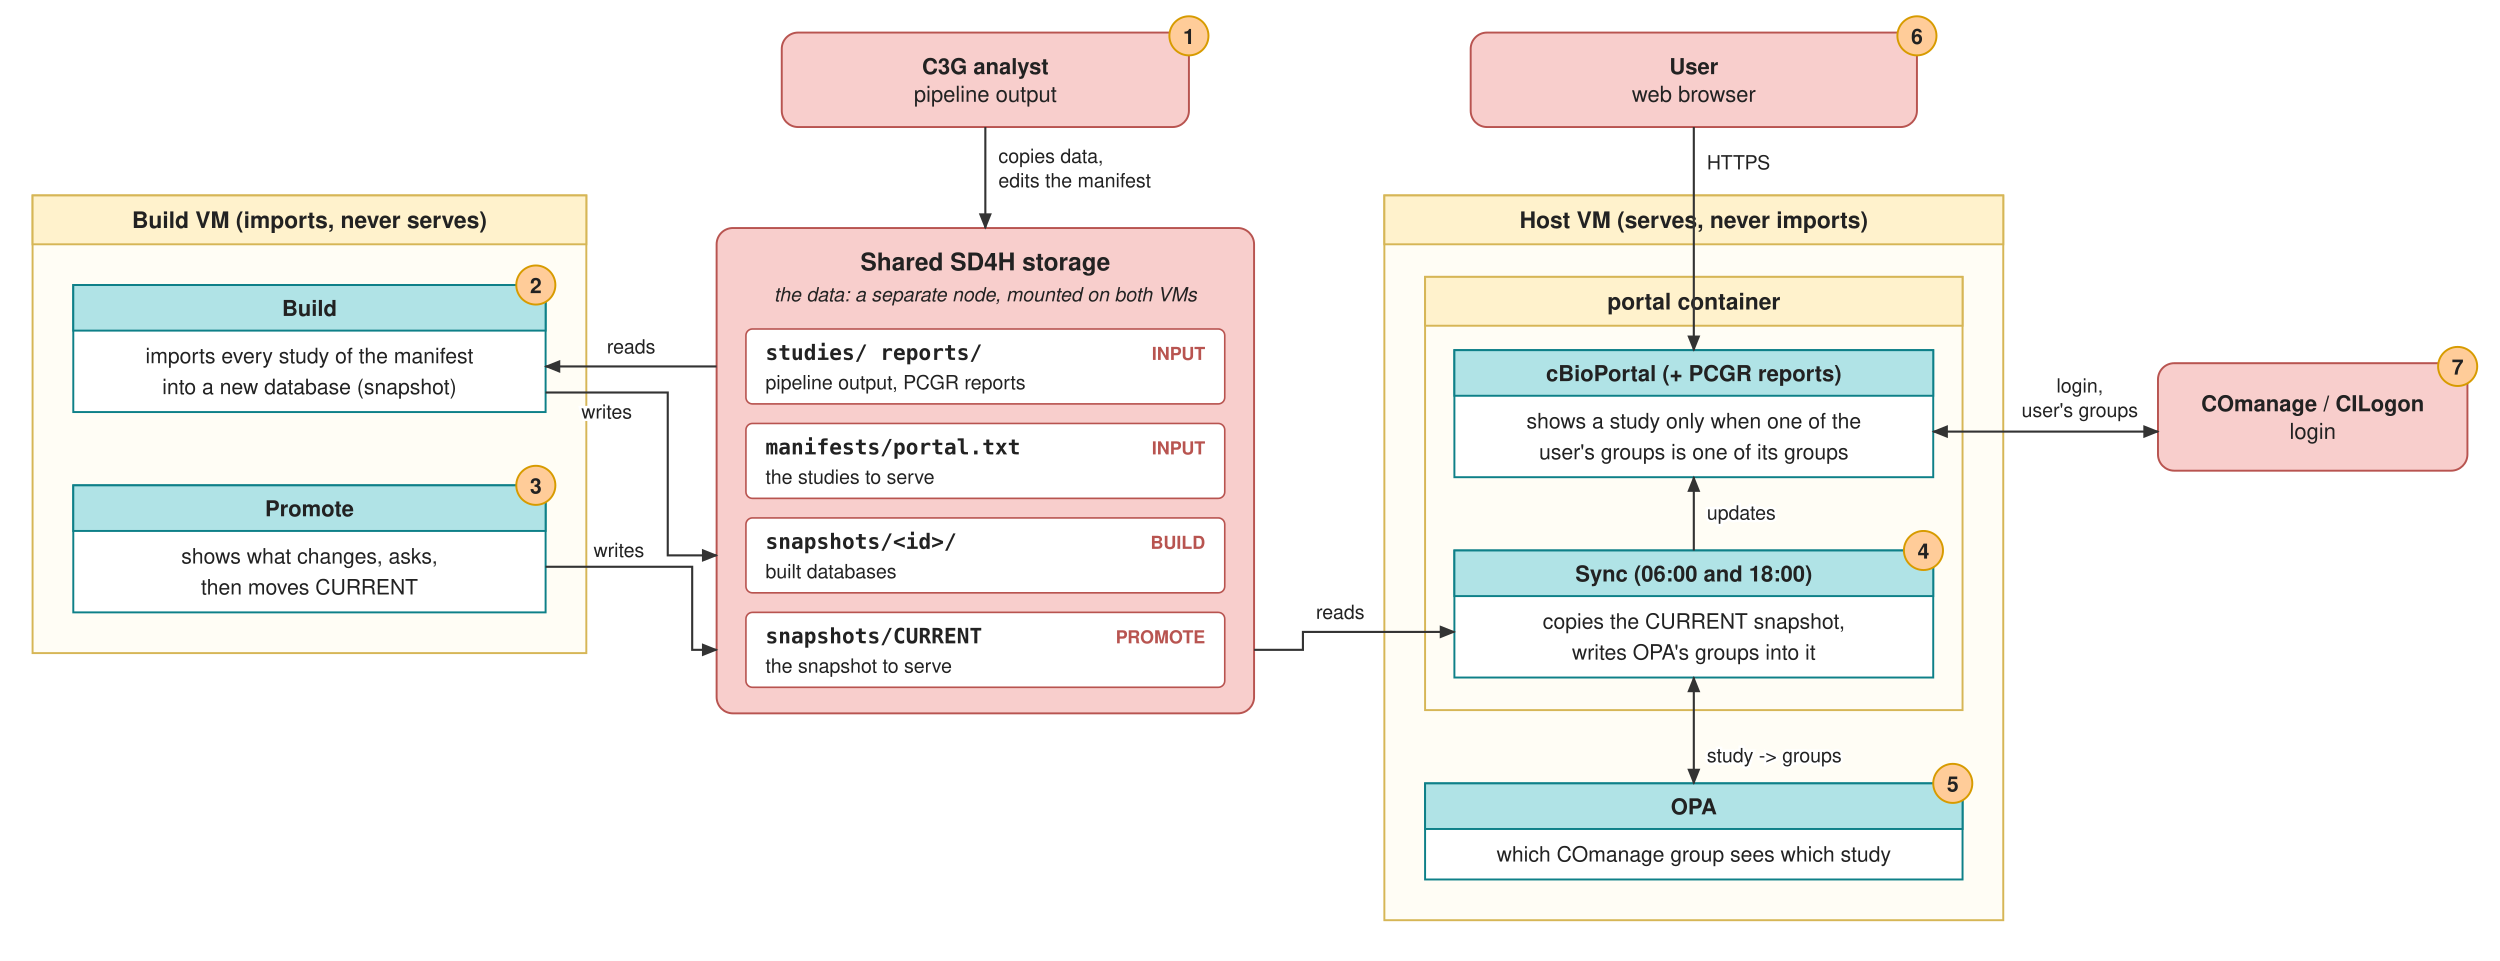
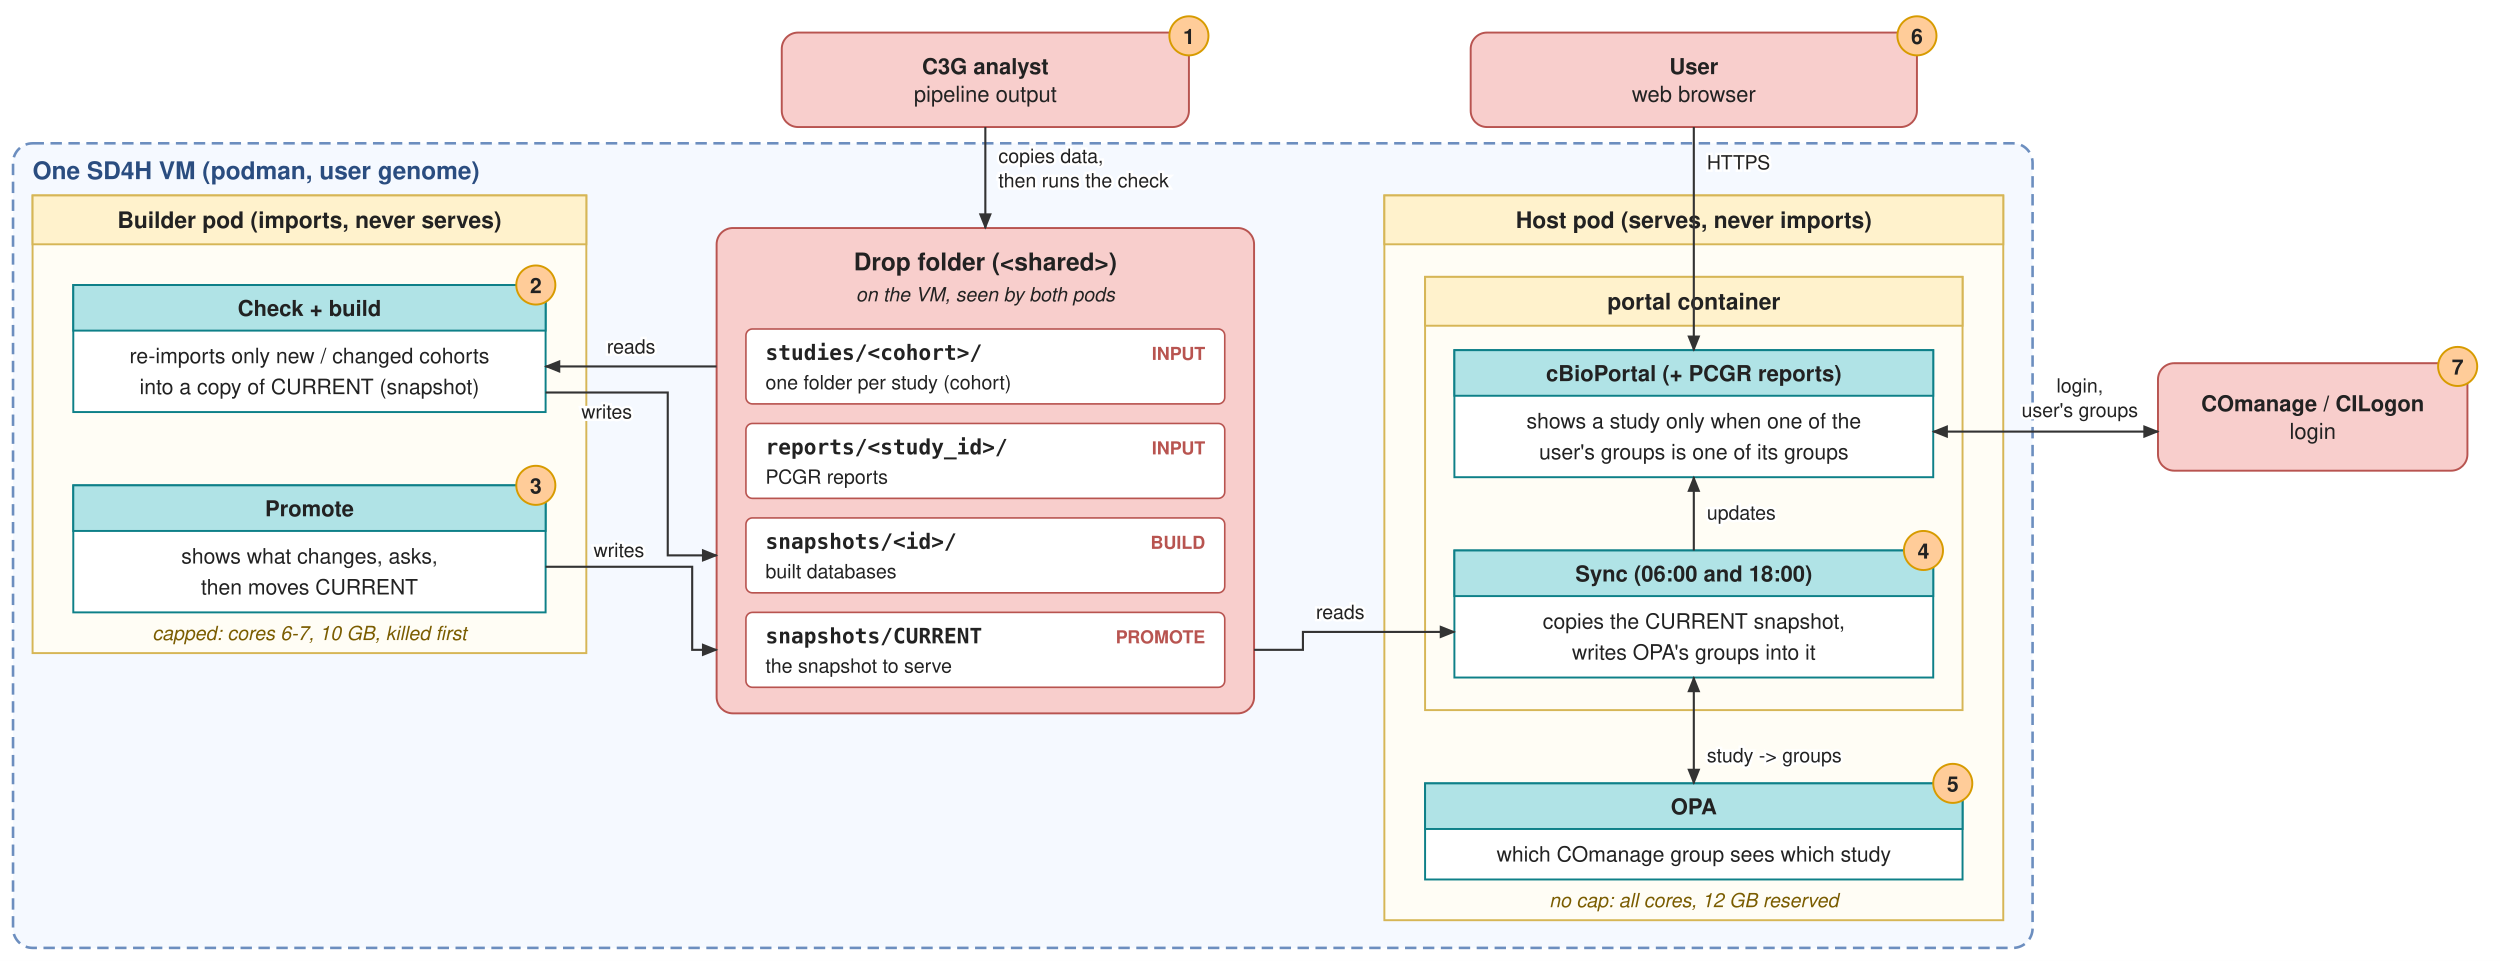
<svg xmlns="http://www.w3.org/2000/svg" width="1535" height="590" viewBox="0 0 1535 590">
  <defs>
    <marker id="ah" markerWidth="10" markerHeight="8" refX="9" refY="4" orient="auto" markerUnits="userSpaceOnUse">
      <path d="M0,0 L10,4 L0,8 z" fill="#333" />
    </marker>
    <marker id="ah-start" markerWidth="10" markerHeight="8" refX="1" refY="4" orient="auto" markerUnits="userSpaceOnUse">
      <path d="M10,0 L0,4 L10,8 z" fill="#333" />
    </marker>
  </defs>
  <rect width="1535" height="590" fill="#ffffff" />
+   <rect x="8" y="88" width="1240" height="494" rx="12" fill="#f5f9ff" stroke="#6c8ebf" stroke-width="1.6" stroke-dasharray="7,4" />
+   <text x="20" y="110" font-family="Helvetica, Arial, sans-serif" font-size="15" font-weight="bold" font-style="normal" text-anchor="start" fill="#2a4d80">One SD4H VM  (podman, user genome)</text>
  <rect x="20" y="120" width="340" height="281" fill="#fffdf5" stroke="#d6b656" stroke-width="1.2" />
  <rect x="20" y="120" width="340" height="30" fill="#fff2cc" stroke="#d6b656" stroke-width="1.2" />
-   <text x="190.0" y="140" font-family="Helvetica, Arial, sans-serif" font-size="14" font-weight="bold" font-style="normal" text-anchor="middle" fill="#222">Build VM  (imports, never serves)</text>
+   <text x="190.0" y="140" font-family="Helvetica, Arial, sans-serif" font-size="14" font-weight="bold" font-style="normal" text-anchor="middle" fill="#222">Builder pod  (imports, never serves)</text>
  <rect x="850" y="120" width="380" height="445" fill="#fffdf5" stroke="#d6b656" stroke-width="1.2" />
  <rect x="850" y="120" width="380" height="30" fill="#fff2cc" stroke="#d6b656" stroke-width="1.2" />
-   <text x="1040.0" y="140" font-family="Helvetica, Arial, sans-serif" font-size="14" font-weight="bold" font-style="normal" text-anchor="middle" fill="#222">Host VM  (serves, never imports)</text>
+   <text x="1040.0" y="140" font-family="Helvetica, Arial, sans-serif" font-size="14" font-weight="bold" font-style="normal" text-anchor="middle" fill="#222">Host pod  (serves, never imports)</text>
  <rect x="875" y="170" width="330" height="266" fill="#fffdf5" stroke="#d6b656" stroke-width="1.2" />
  <rect x="875" y="170" width="330" height="30" fill="#fff2cc" stroke="#d6b656" stroke-width="1.2" />
  <text x="1040.0" y="190" font-family="Helvetica, Arial, sans-serif" font-size="14" font-weight="bold" font-style="normal" text-anchor="middle" fill="#222">portal container</text>
  <rect x="440" y="140" width="330" height="298" rx="10" fill="#f8cecc" stroke="#b85450" stroke-width="1.2" />
-   <text x="605.0" y="166" font-family="Helvetica, Arial, sans-serif" font-size="15" font-weight="bold" font-style="normal" text-anchor="middle" fill="#222">Shared SD4H storage</text>
-   <text x="605.0" y="185" font-family="Helvetica, Arial, sans-serif" font-size="12" font-weight="normal" font-style="italic" text-anchor="middle" fill="#222">the data: a separate node, mounted on both VMs</text>
+   <text x="605.0" y="166" font-family="Helvetica, Arial, sans-serif" font-size="15" font-weight="bold" font-style="normal" text-anchor="middle" fill="#222">Drop folder  (&lt;shared&gt;)</text>
+   <text x="605.0" y="185" font-family="Helvetica, Arial, sans-serif" font-size="12" font-weight="normal" font-style="italic" text-anchor="middle" fill="#222">on the VM, seen by both pods</text>
  <rect x="458" y="202" width="294" height="46" rx="4" fill="#ffffff" stroke="#b85450" />
-   <text x="470" y="221" font-family="Menlo, Consolas, monospace" font-size="13" font-weight="bold" font-style="normal" text-anchor="start" fill="#222">studies/  reports/</text>
-   <text x="470" y="239" font-family="Helvetica, Arial, sans-serif" font-size="12" font-weight="normal" font-style="normal" text-anchor="start" fill="#222">pipeline output, PCGR reports</text>
+   <text x="470" y="221" font-family="Menlo, Consolas, monospace" font-size="13" font-weight="bold" font-style="normal" text-anchor="start" fill="#222">studies/&lt;cohort&gt;/</text>
+   <text x="470" y="239" font-family="Helvetica, Arial, sans-serif" font-size="12" font-weight="normal" font-style="normal" text-anchor="start" fill="#222">one folder per study (cohort)</text>
  <text x="740" y="221" font-family="Helvetica, Arial, sans-serif" font-size="11" font-weight="bold" font-style="normal" text-anchor="end" fill="#b85450">INPUT</text>
  <rect x="458" y="260" width="294" height="46" rx="4" fill="#ffffff" stroke="#b85450" />
-   <text x="470" y="279" font-family="Menlo, Consolas, monospace" font-size="13" font-weight="bold" font-style="normal" text-anchor="start" fill="#222">manifests/portal.txt</text>
-   <text x="470" y="297" font-family="Helvetica, Arial, sans-serif" font-size="12" font-weight="normal" font-style="normal" text-anchor="start" fill="#222">the studies to serve</text>
+   <text x="470" y="279" font-family="Menlo, Consolas, monospace" font-size="13" font-weight="bold" font-style="normal" text-anchor="start" fill="#222">reports/&lt;study_id&gt;/</text>
+   <text x="470" y="297" font-family="Helvetica, Arial, sans-serif" font-size="12" font-weight="normal" font-style="normal" text-anchor="start" fill="#222">PCGR reports</text>
  <text x="740" y="279" font-family="Helvetica, Arial, sans-serif" font-size="11" font-weight="bold" font-style="normal" text-anchor="end" fill="#b85450">INPUT</text>
  <rect x="458" y="318" width="294" height="46" rx="4" fill="#ffffff" stroke="#b85450" />
  <text x="470" y="337" font-family="Menlo, Consolas, monospace" font-size="13" font-weight="bold" font-style="normal" text-anchor="start" fill="#222">snapshots/&lt;id&gt;/</text>
  <text x="470" y="355" font-family="Helvetica, Arial, sans-serif" font-size="12" font-weight="normal" font-style="normal" text-anchor="start" fill="#222">built databases</text>
  <text x="740" y="337" font-family="Helvetica, Arial, sans-serif" font-size="11" font-weight="bold" font-style="normal" text-anchor="end" fill="#b85450">BUILD</text>
  <rect x="458" y="376" width="294" height="46" rx="4" fill="#ffffff" stroke="#b85450" />
  <text x="470" y="395" font-family="Menlo, Consolas, monospace" font-size="13" font-weight="bold" font-style="normal" text-anchor="start" fill="#222">snapshots/CURRENT</text>
  <text x="470" y="413" font-family="Helvetica, Arial, sans-serif" font-size="12" font-weight="normal" font-style="normal" text-anchor="start" fill="#222">the snapshot to serve</text>
  <text x="740" y="395" font-family="Helvetica, Arial, sans-serif" font-size="11" font-weight="bold" font-style="normal" text-anchor="end" fill="#b85450">PROMOTE</text>
  <rect x="45" y="175" width="290" height="78" fill="#ffffff" stroke="#0e8088" stroke-width="1.2" />
  <rect x="45" y="175" width="290" height="28" fill="#b0e3e6" stroke="#0e8088" stroke-width="1.2" />
-   <text x="190.0" y="194" font-family="Helvetica, Arial, sans-serif" font-size="13.5" font-weight="bold" font-style="normal" text-anchor="middle" fill="#222">Build</text>
-   <text x="190.0" y="223" font-family="Helvetica, Arial, sans-serif" font-size="13" font-weight="normal" font-style="normal" text-anchor="middle" fill="#222">imports every study of the manifest</text>
-   <text x="190.0" y="242" font-family="Helvetica, Arial, sans-serif" font-size="13" font-weight="normal" font-style="normal" text-anchor="middle" fill="#222">into a new database (snapshot)</text>
+   <text x="190.0" y="194" font-family="Helvetica, Arial, sans-serif" font-size="13.5" font-weight="bold" font-style="normal" text-anchor="middle" fill="#222">Check + build</text>
+   <text x="190.0" y="223" font-family="Helvetica, Arial, sans-serif" font-size="13" font-weight="normal" font-style="normal" text-anchor="middle" fill="#222">re-imports only new / changed cohorts</text>
+   <text x="190.0" y="242" font-family="Helvetica, Arial, sans-serif" font-size="13" font-weight="normal" font-style="normal" text-anchor="middle" fill="#222">into a copy of CURRENT (snapshot)</text>
  <circle cx="329" cy="175" r="12" fill="#ffcc99" stroke="#d79b00" stroke-width="1.2" />
  <text x="329" y="180" font-family="Helvetica, Arial, sans-serif" font-size="13" font-weight="bold" font-style="normal" text-anchor="middle" fill="#222">2</text>
  <rect x="45" y="298" width="290" height="78" fill="#ffffff" stroke="#0e8088" stroke-width="1.2" />
  <rect x="45" y="298" width="290" height="28" fill="#b0e3e6" stroke="#0e8088" stroke-width="1.2" />
  <text x="190.0" y="317" font-family="Helvetica, Arial, sans-serif" font-size="13.5" font-weight="bold" font-style="normal" text-anchor="middle" fill="#222">Promote</text>
  <text x="190.0" y="346" font-family="Helvetica, Arial, sans-serif" font-size="13" font-weight="normal" font-style="normal" text-anchor="middle" fill="#222">shows what changes, asks,</text>
  <text x="190.0" y="365" font-family="Helvetica, Arial, sans-serif" font-size="13" font-weight="normal" font-style="normal" text-anchor="middle" fill="#222">then moves CURRENT</text>
  <circle cx="329" cy="298" r="12" fill="#ffcc99" stroke="#d79b00" stroke-width="1.2" />
  <text x="329" y="303" font-family="Helvetica, Arial, sans-serif" font-size="13" font-weight="bold" font-style="normal" text-anchor="middle" fill="#222">3</text>
  <rect x="893" y="215" width="294" height="78" fill="#ffffff" stroke="#0e8088" stroke-width="1.2" />
  <rect x="893" y="215" width="294" height="28" fill="#b0e3e6" stroke="#0e8088" stroke-width="1.2" />
  <text x="1040.0" y="234" font-family="Helvetica, Arial, sans-serif" font-size="13.5" font-weight="bold" font-style="normal" text-anchor="middle" fill="#222">cBioPortal  (+ PCGR reports)</text>
  <text x="1040.0" y="263" font-family="Helvetica, Arial, sans-serif" font-size="13" font-weight="normal" font-style="normal" text-anchor="middle" fill="#222">shows a study only when one of the</text>
  <text x="1040.0" y="282" font-family="Helvetica, Arial, sans-serif" font-size="13" font-weight="normal" font-style="normal" text-anchor="middle" fill="#222">user's groups is one of its groups</text>
  <rect x="893" y="338" width="294" height="78" fill="#ffffff" stroke="#0e8088" stroke-width="1.2" />
  <rect x="893" y="338" width="294" height="28" fill="#b0e3e6" stroke="#0e8088" stroke-width="1.2" />
  <text x="1040.0" y="357" font-family="Helvetica, Arial, sans-serif" font-size="13.5" font-weight="bold" font-style="normal" text-anchor="middle" fill="#222">Sync  (06:00 and 18:00)</text>
  <text x="1040.0" y="386" font-family="Helvetica, Arial, sans-serif" font-size="13" font-weight="normal" font-style="normal" text-anchor="middle" fill="#222">copies the CURRENT snapshot,</text>
  <text x="1040.0" y="405" font-family="Helvetica, Arial, sans-serif" font-size="13" font-weight="normal" font-style="normal" text-anchor="middle" fill="#222">writes OPA's groups into it</text>
  <circle cx="1181" cy="338" r="12" fill="#ffcc99" stroke="#d79b00" stroke-width="1.2" />
  <text x="1181" y="343" font-family="Helvetica, Arial, sans-serif" font-size="13" font-weight="bold" font-style="normal" text-anchor="middle" fill="#222">4</text>
+   <text x="190.0" y="393" font-family="Helvetica, Arial, sans-serif" font-size="12" font-weight="normal" font-style="italic" text-anchor="middle" fill="#7a5c00">capped: cores 6-7, 10 GB, killed first</text>
+   <text x="1040.0" y="557" font-family="Helvetica, Arial, sans-serif" font-size="12" font-weight="normal" font-style="italic" text-anchor="middle" fill="#7a5c00">no cap: all cores, 12 GB reserved</text>
  <rect x="875" y="481" width="330" height="59" fill="#ffffff" stroke="#0e8088" stroke-width="1.2" />
  <rect x="875" y="481" width="330" height="28" fill="#b0e3e6" stroke="#0e8088" stroke-width="1.2" />
  <text x="1040.0" y="500" font-family="Helvetica, Arial, sans-serif" font-size="13.5" font-weight="bold" font-style="normal" text-anchor="middle" fill="#222">OPA</text>
  <text x="1040.0" y="529" font-family="Helvetica, Arial, sans-serif" font-size="13" font-weight="normal" font-style="normal" text-anchor="middle" fill="#222">which COmanage group sees which study</text>
  <circle cx="1199" cy="481" r="12" fill="#ffcc99" stroke="#d79b00" stroke-width="1.2" />
  <text x="1199" y="486" font-family="Helvetica, Arial, sans-serif" font-size="13" font-weight="bold" font-style="normal" text-anchor="middle" fill="#222">5</text>
  <rect x="480" y="20" width="250" height="58" rx="10" fill="#f8cecc" stroke="#b85450" stroke-width="1.2" />
  <text x="605.0" y="45.5" font-family="Helvetica, Arial, sans-serif" font-size="13.5" font-weight="bold" font-style="normal" text-anchor="middle" fill="#222">C3G analyst</text>
  <text x="605.0" y="62.5" font-family="Helvetica, Arial, sans-serif" font-size="13.5" font-weight="normal" font-style="normal" text-anchor="middle" fill="#222">pipeline output</text>
  <circle cx="730" cy="22" r="12" fill="#ffcc99" stroke="#d79b00" stroke-width="1.2" />
  <text x="730" y="27" font-family="Helvetica, Arial, sans-serif" font-size="13" font-weight="bold" font-style="normal" text-anchor="middle" fill="#222">1</text>
  <polyline points="605.0,78 605.0,140" fill="none" stroke="#333" stroke-width="1.3" marker-end="url(#ah)" />
  <text x="613.0" y="100" font-family="Helvetica, Arial, sans-serif" font-size="12" text-anchor="start" fill="#222" stroke="#ffffff" stroke-width="3" paint-order="stroke">copies data,</text>
-   <text x="613.0" y="115" font-family="Helvetica, Arial, sans-serif" font-size="12" text-anchor="start" fill="#222" stroke="#ffffff" stroke-width="3" paint-order="stroke">edits the manifest</text>
+   <text x="613.0" y="115" font-family="Helvetica, Arial, sans-serif" font-size="12" text-anchor="start" fill="#222" stroke="#ffffff" stroke-width="3" paint-order="stroke">then runs the check</text>
  <rect x="903" y="20" width="274" height="58" rx="10" fill="#f8cecc" stroke="#b85450" stroke-width="1.2" />
  <text x="1040.0" y="45.5" font-family="Helvetica, Arial, sans-serif" font-size="13.5" font-weight="bold" font-style="normal" text-anchor="middle" fill="#222">User</text>
  <text x="1040.0" y="62.5" font-family="Helvetica, Arial, sans-serif" font-size="13.5" font-weight="normal" font-style="normal" text-anchor="middle" fill="#222">web browser</text>
  <circle cx="1177" cy="22" r="12" fill="#ffcc99" stroke="#d79b00" stroke-width="1.2" />
  <text x="1177" y="27" font-family="Helvetica, Arial, sans-serif" font-size="13" font-weight="bold" font-style="normal" text-anchor="middle" fill="#222">6</text>
  <polyline points="1040.0,78 1040.0,215" fill="none" stroke="#333" stroke-width="1.3" marker-end="url(#ah)" />
  <text x="1048.0" y="104" font-family="Helvetica, Arial, sans-serif" font-size="12" text-anchor="start" fill="#222" stroke="#ffffff" stroke-width="3" paint-order="stroke">HTTPS</text>
  <rect x="1325" y="223" width="190" height="66" rx="10" fill="#f8cecc" stroke="#b85450" stroke-width="1.2" />
  <text x="1420.0" y="252.5" font-family="Helvetica, Arial, sans-serif" font-size="13.5" font-weight="bold" font-style="normal" text-anchor="middle" fill="#222">COmanage / CILogon</text>
  <text x="1420.0" y="269.5" font-family="Helvetica, Arial, sans-serif" font-size="13.5" font-weight="normal" font-style="normal" text-anchor="middle" fill="#222">login</text>
  <circle cx="1509" cy="225" r="12" fill="#ffcc99" stroke="#d79b00" stroke-width="1.2" />
  <text x="1509" y="230" font-family="Helvetica, Arial, sans-serif" font-size="13" font-weight="bold" font-style="normal" text-anchor="middle" fill="#222">7</text>
  <polyline points="1187,265 1325,265" fill="none" stroke="#333" stroke-width="1.3" marker-start="url(#ah-start)" marker-end="url(#ah)" />
  <text x="1277" y="241" font-family="Helvetica, Arial, sans-serif" font-size="12" text-anchor="middle" fill="#222" stroke="#ffffff" stroke-width="3" paint-order="stroke">login,</text>
  <text x="1277" y="256" font-family="Helvetica, Arial, sans-serif" font-size="12" text-anchor="middle" fill="#222" stroke="#ffffff" stroke-width="3" paint-order="stroke">user's groups</text>
  <polyline points="440,225 335,225" fill="none" stroke="#333" stroke-width="1.3" marker-end="url(#ah)" />
  <text x="387.5" y="217" font-family="Helvetica, Arial, sans-serif" font-size="12" text-anchor="middle" fill="#222" stroke="#ffffff" stroke-width="3" paint-order="stroke">reads</text>
  <polyline points="335,241 410,241 410,341 440,341" fill="none" stroke="#333" stroke-width="1.3" marker-end="url(#ah)" />
  <text x="372.5" y="257" font-family="Helvetica, Arial, sans-serif" font-size="12" text-anchor="middle" fill="#222" stroke="#ffffff" stroke-width="3" paint-order="stroke">writes</text>
  <polyline points="335,348 425,348 425,399 440,399" fill="none" stroke="#333" stroke-width="1.3" marker-end="url(#ah)" />
  <text x="380.0" y="342" font-family="Helvetica, Arial, sans-serif" font-size="12" text-anchor="middle" fill="#222" stroke="#ffffff" stroke-width="3" paint-order="stroke">writes</text>
  <polyline points="770,399 800,399 800,388 893,388" fill="none" stroke="#333" stroke-width="1.3" marker-end="url(#ah)" />
  <text x="808" y="380" font-family="Helvetica, Arial, sans-serif" font-size="12" text-anchor="start" fill="#222" stroke="#ffffff" stroke-width="3" paint-order="stroke">reads</text>
  <polyline points="1040.0,338 1040.0,293" fill="none" stroke="#333" stroke-width="1.3" marker-end="url(#ah)" />
  <text x="1048.0" y="319" font-family="Helvetica, Arial, sans-serif" font-size="12" text-anchor="start" fill="#222" stroke="#ffffff" stroke-width="3" paint-order="stroke">updates</text>
  <polyline points="1040.0,416 1040.0,481" fill="none" stroke="#333" stroke-width="1.3" marker-start="url(#ah-start)" marker-end="url(#ah)" />
  <text x="1048.0" y="468" font-family="Helvetica, Arial, sans-serif" font-size="12" text-anchor="start" fill="#222" stroke="#ffffff" stroke-width="3" paint-order="stroke">study -&gt; groups</text>
</svg>
